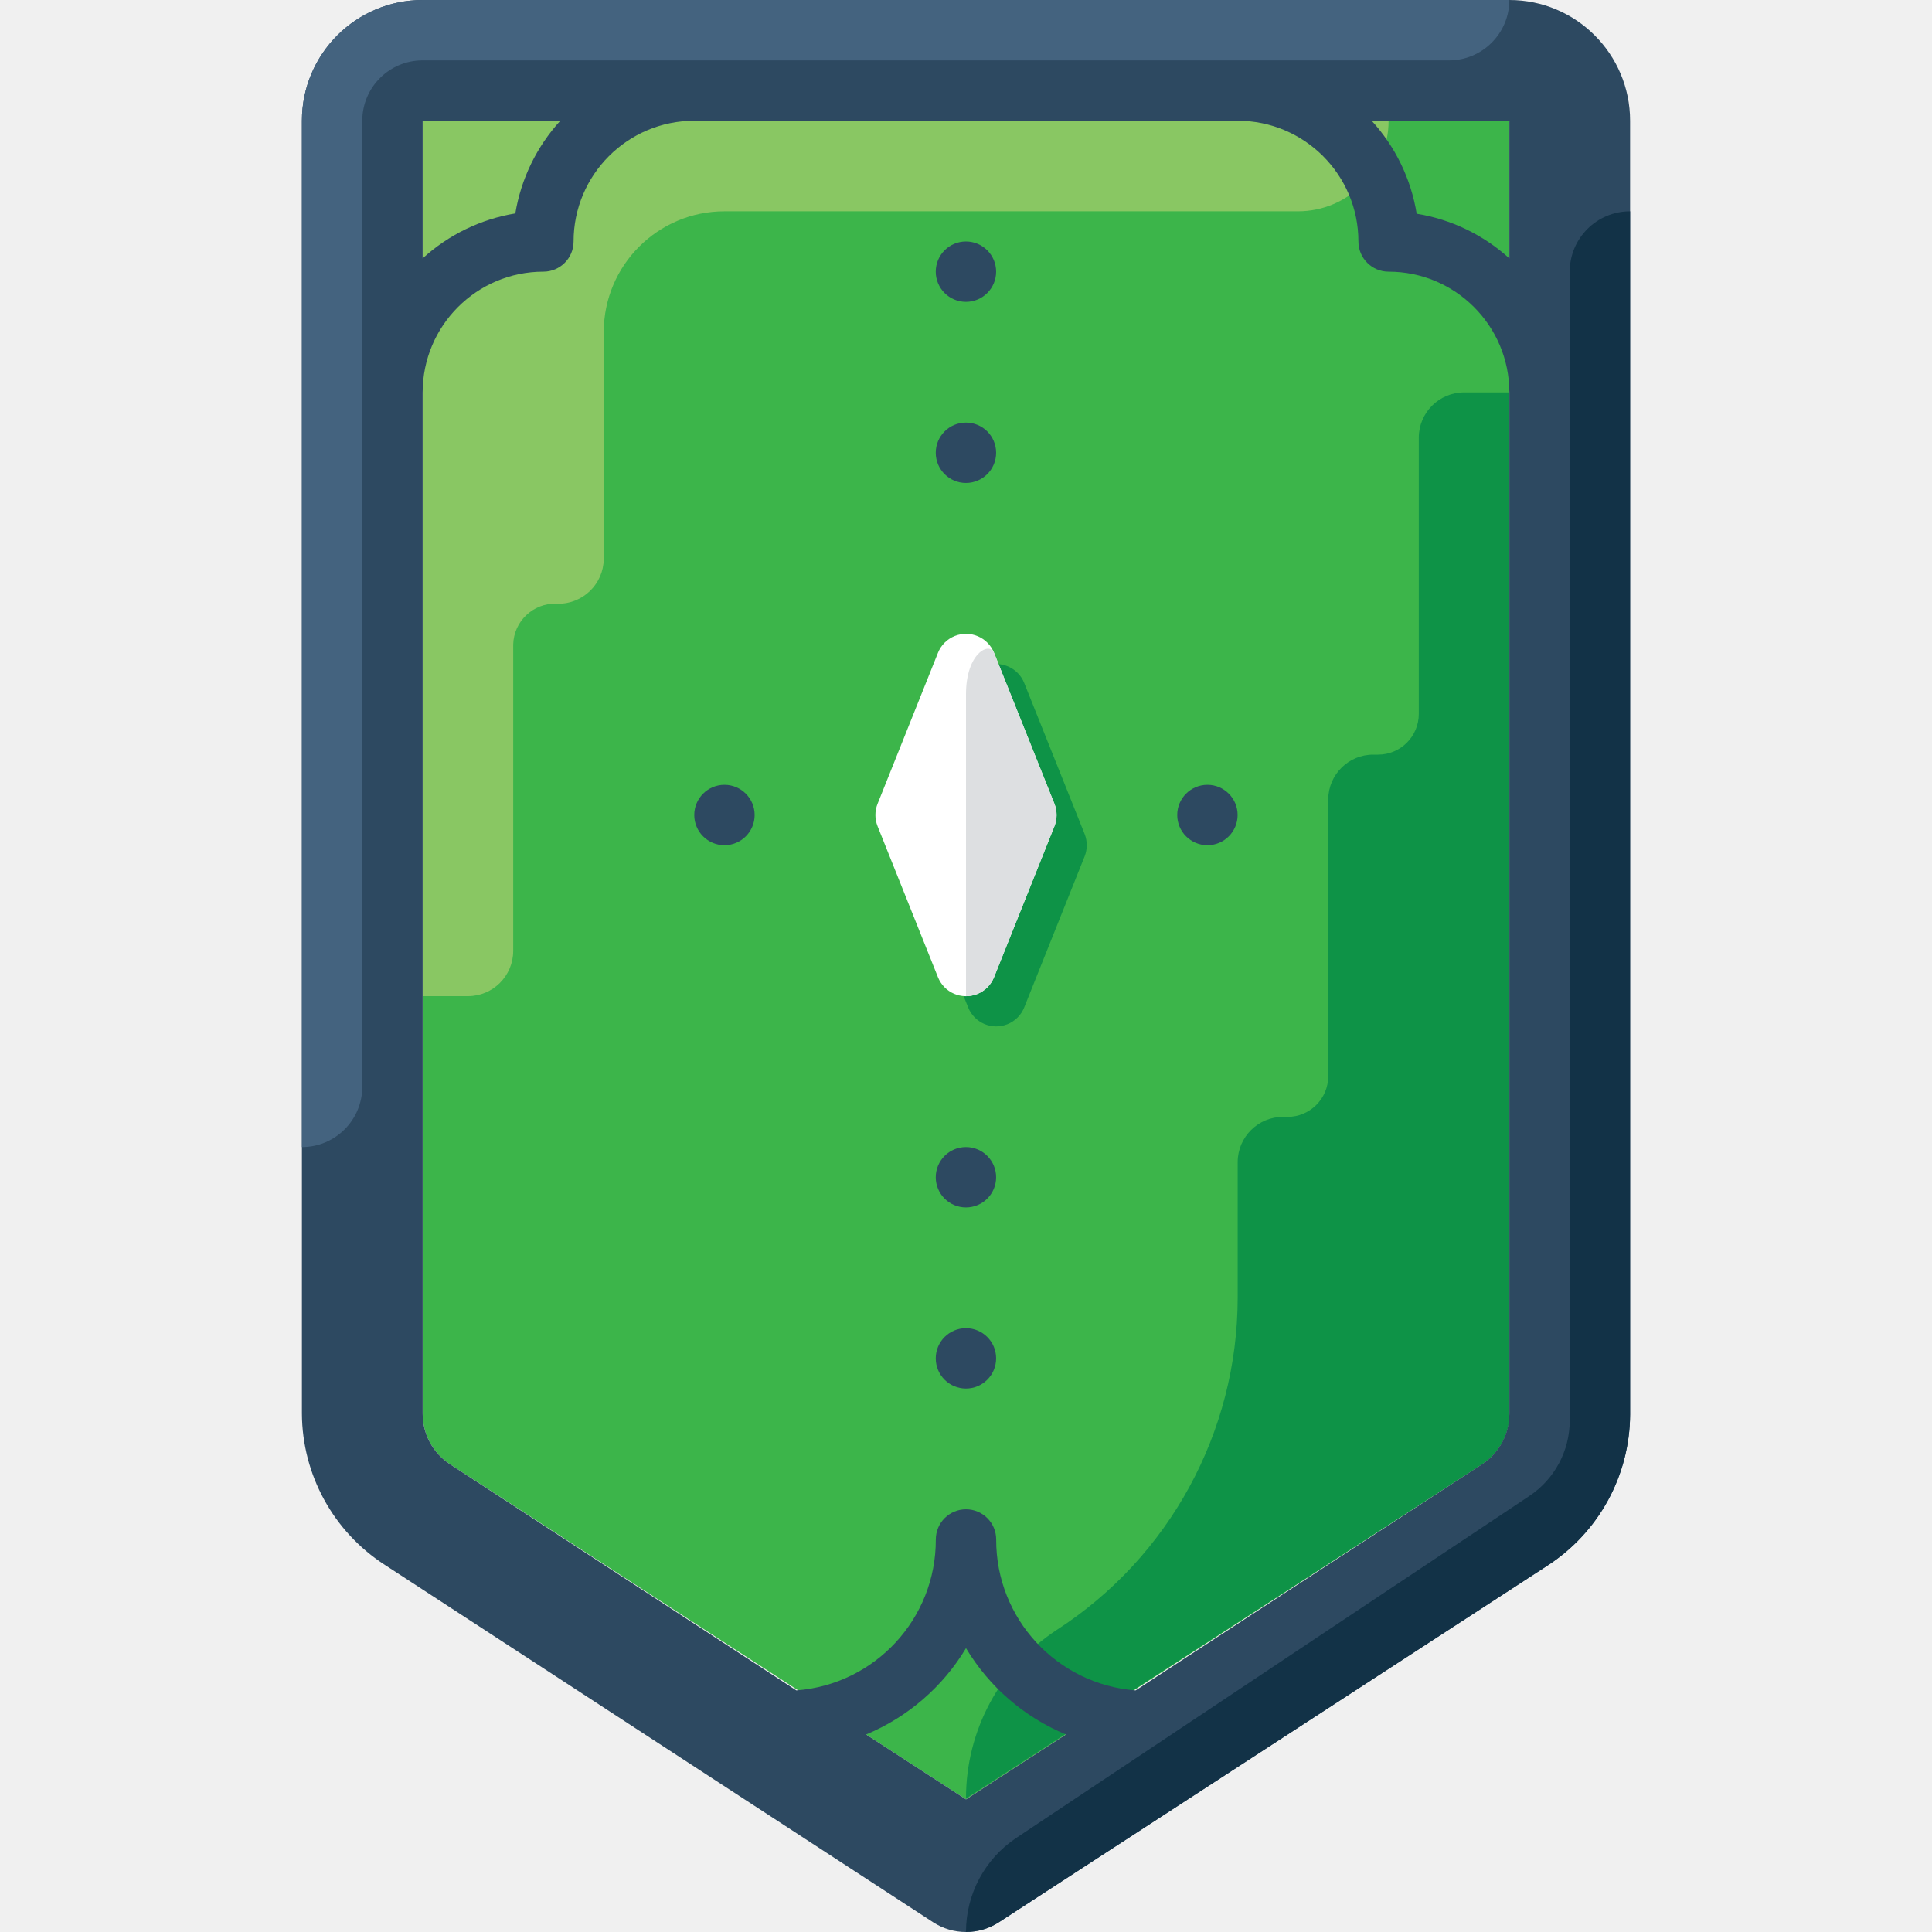
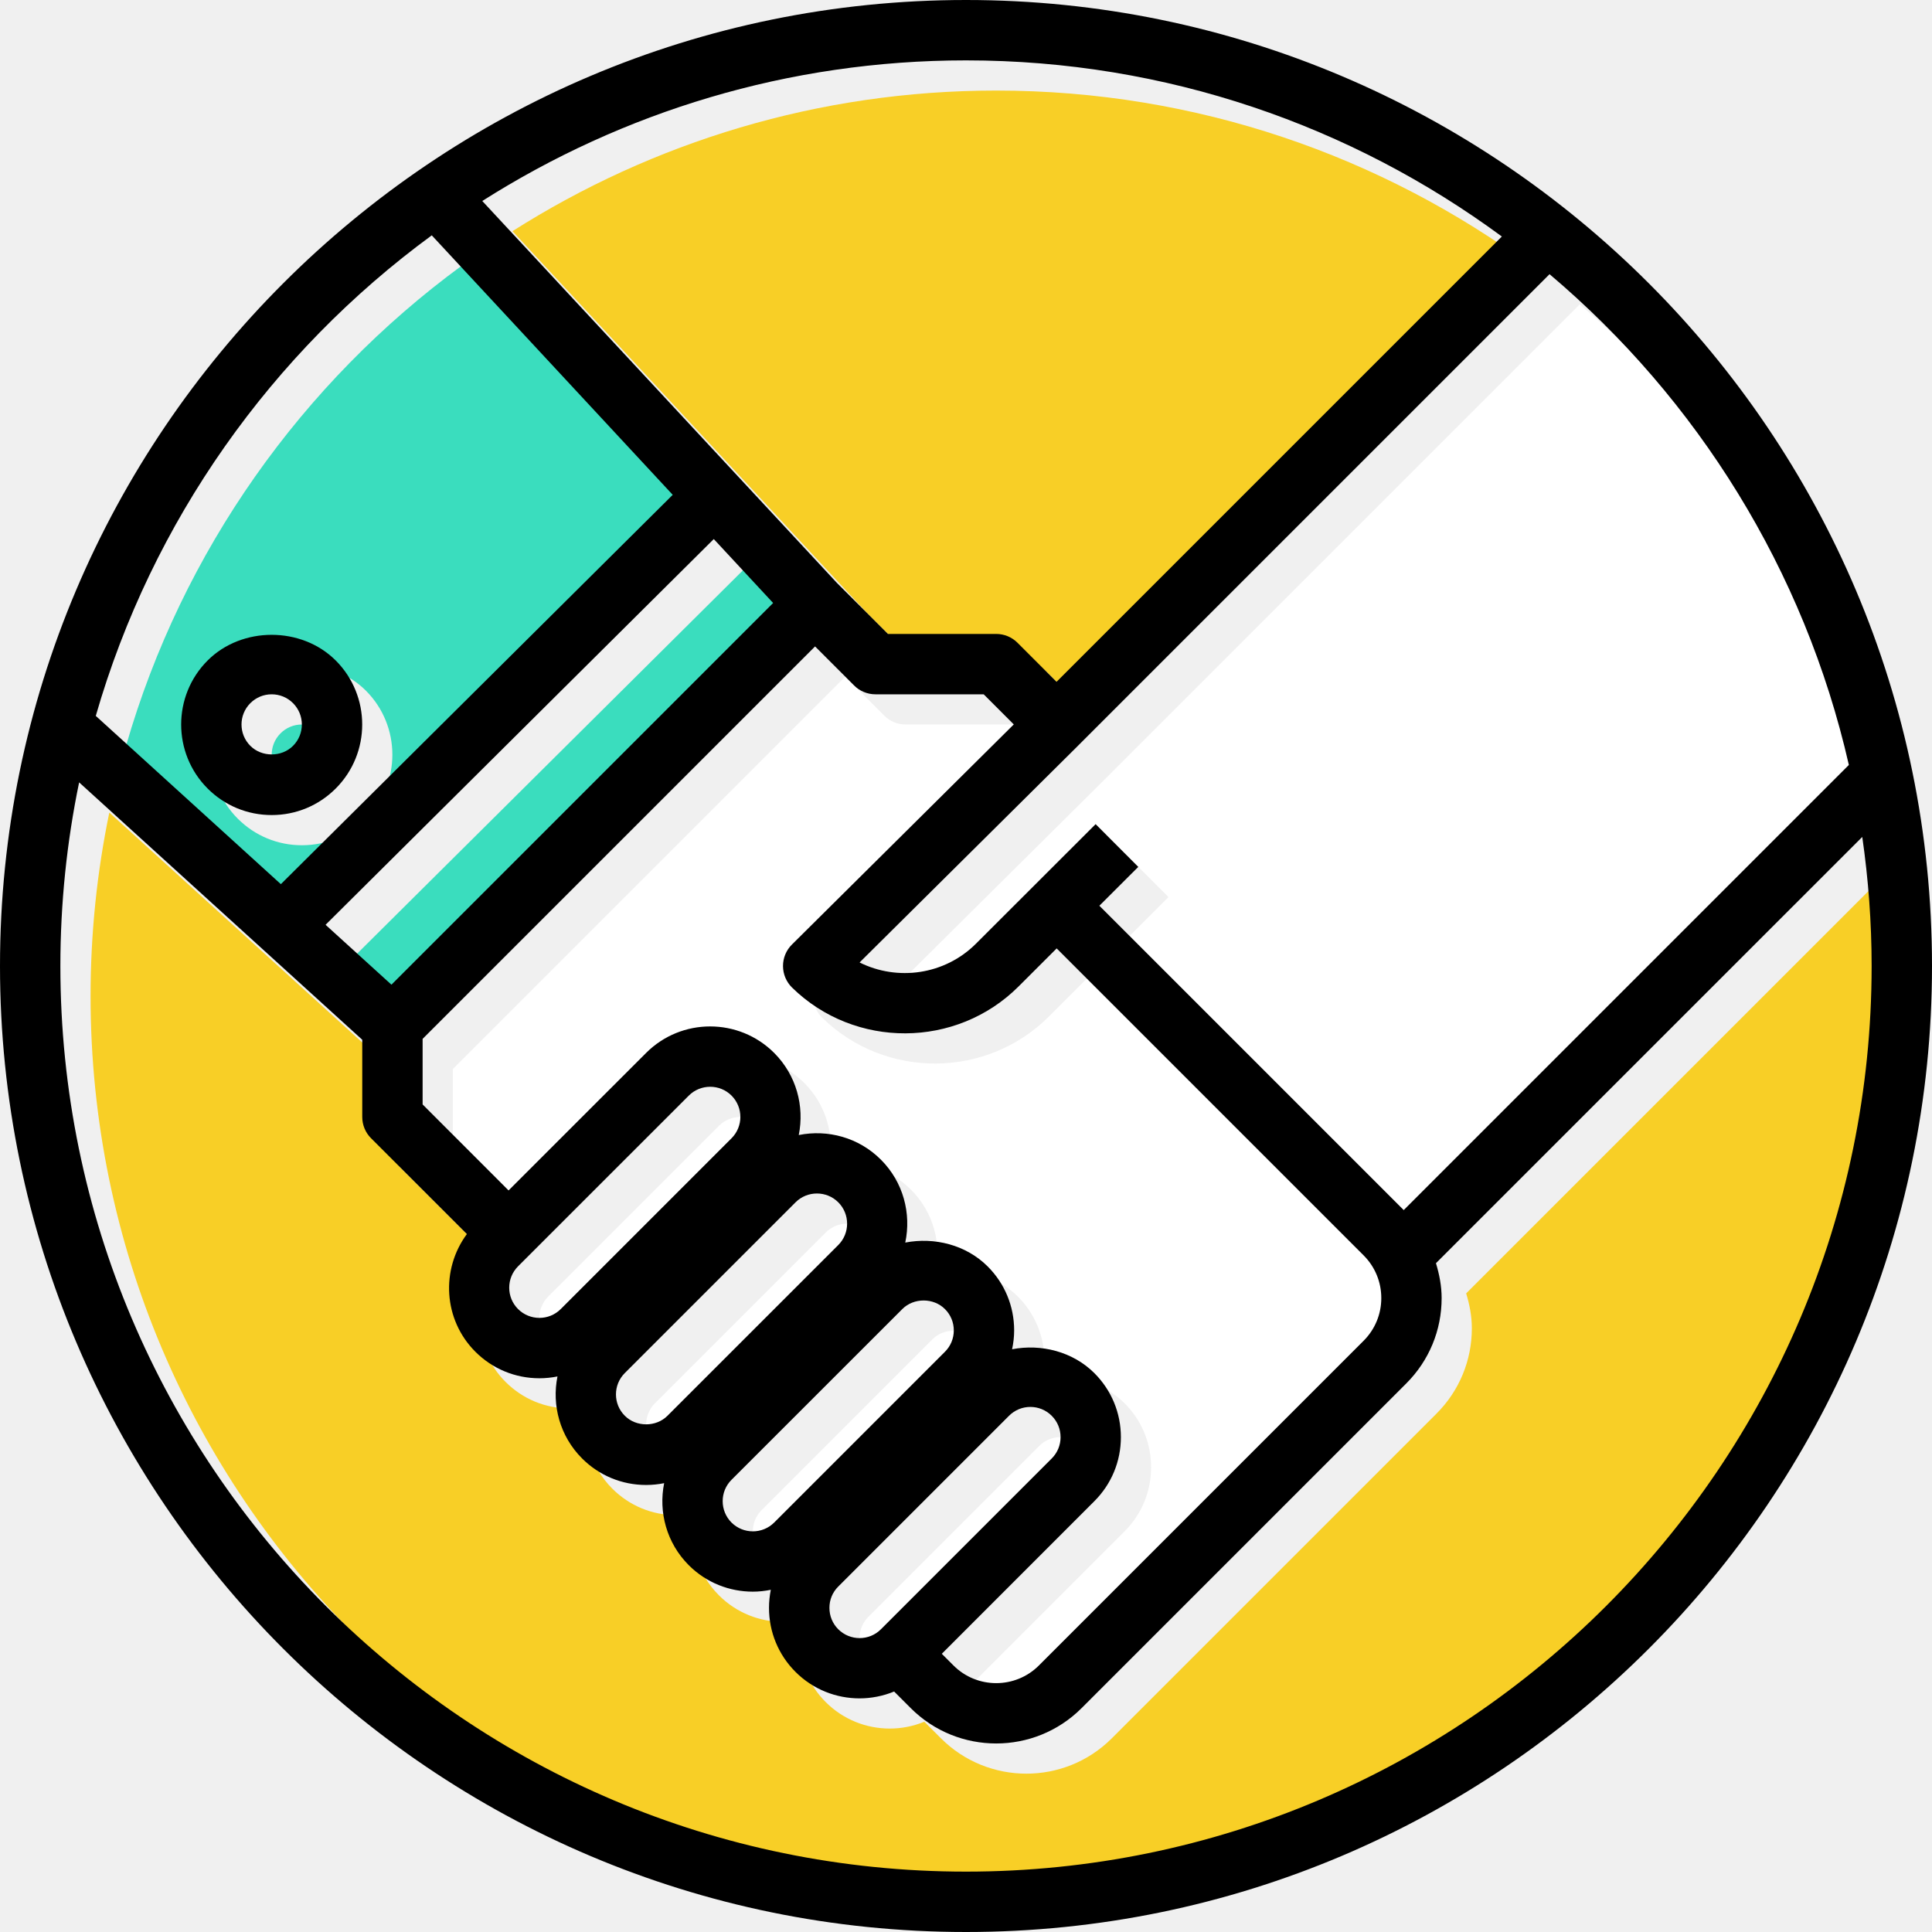
- <svg xmlns="http://www.w3.org/2000/svg" version="1.1" id="Layer_1" x="0px" y="0px" viewBox="0 0 512.002 512.002" style="enable-background:new 0 0 512.002 512.002;" xml:space="preserve">
-   <path style="fill:#3CB54A;" d="M119.287,388.062c-4.552-2.96-7.288-8.016-7.28-13.439V31.999h287.987v342.624  c0.008,5.424-2.728,10.48-7.28,13.439l-136.714,88.796L119.287,388.062z" />
-   <path style="fill:#0E9347;" d="M387.995,103.995c-6.624,0-11.999,5.376-11.999,11.999v73.197c0,5.968-4.832,10.799-10.799,10.799  c-0.024,0-0.056,0-0.08,0h-1.12c-6.584-0.048-11.951,5.256-11.999,11.839c0,0.024,0,0.056,0,0.08v73.277  c0,5.968-4.832,10.799-10.799,10.799c-0.024,0-0.056,0-0.08,0h-1.04c-6.624-0.048-12.031,5.296-12.079,11.919  c0,0.024,0,0.056,0,0.08v35.998c-0.056,35.566-18.119,68.693-47.998,87.996l0,0c-15.015,9.88-24.039,26.663-23.999,44.638  l136.714-88.556c4.168-2.68,6.856-7.144,7.28-12.079l0,0V103.995H387.995z" />
-   <path style="fill:#89C763;" d="M112.008,31.999v231.989h11.999c6.624,0,11.999-5.376,11.999-11.999l0,0v-81.196  c0.16-6.136,5.272-10.983,11.415-10.815c0.144,0,0.288,0.008,0.424,0.016l0,0c6.624,0.088,12.071-5.216,12.159-11.839  c0-0.056,0-0.104,0-0.16V87.996c0-17.671,14.327-31.999,31.998-31.999h151.993c13.255,0,23.999-10.743,23.999-23.999H112.008z" />
-   <path style="fill:#0E9347;" d="M287.44,221.03l-15.999-39.998c-1.624-4.112-6.272-6.12-10.384-4.496  c-2.056,0.816-3.688,2.44-4.496,4.496l-15.999,39.998c-0.76,1.904-0.76,4.016,0,5.92l15.999,39.998  c1.624,4.112,6.272,6.12,10.384,4.496c2.056-0.816,3.688-2.44,4.496-4.496l15.999-39.998  C288.192,225.045,288.192,222.934,287.44,221.03z" />
-   <path style="fill:#FFFFFF;" d="M279.44,213.03l-15.999-39.998c-1.624-4.112-6.272-6.12-10.384-4.496  c-2.056,0.816-3.688,2.44-4.496,4.496l-15.999,39.998c-0.76,1.904-0.76,4.016,0,5.92l15.999,39.998  c1.624,4.112,6.272,6.12,10.383,4.496c2.056-0.816,3.688-2.44,4.496-4.496l15.999-39.998  C280.192,217.046,280.192,214.934,279.44,213.03z" />
+ <svg xmlns="http://www.w3.org/2000/svg" version="1.1" id="Layer_1" x="0px" y="0px" viewBox="0 0 300.726 300.726" style="enable-background:new 0 0 300.726 300.726;" xml:space="preserve">
  <g>
-     <circle style="fill:#2D4961;" cx="255.985" cy="359.983" r="8" />
-     <circle style="fill:#2D4961;" cx="255.985" cy="119.994" r="8" />
-     <circle style="fill:#2D4961;" cx="319.982" cy="215.99" r="8" />
-     <circle style="fill:#2D4961;" cx="191.988" cy="215.99" r="8" />
-     <circle style="fill:#2D4961;" cx="255.985" cy="71.997" r="8" />
-     <circle style="fill:#2D4961;" cx="255.985" cy="311.985" r="8" />
-     <path style="fill:#2D4961;" d="M399.994,0H112.008C94.337,0,80.009,14.327,80.009,31.999v342.624   c0.08,16.159,8.288,31.191,21.839,39.998l145.433,94.796c5.304,3.448,12.135,3.448,17.439,0l145.433-94.556   c13.551-8.808,21.759-23.839,21.839-39.998V31.999C431.993,14.327,417.665,0,399.994,0z M399.994,68.477   c-6.872-6.24-15.399-10.352-24.559-11.839c-1.496-9.2-5.64-17.759-11.919-24.639h36.478V68.477z M148.486,31.999   c-6.264,6.864-10.408,15.391-11.919,24.559c-9.168,1.512-17.695,5.656-24.559,11.919V31.999H148.486z M256.001,476.858   l-26.479-17.199c11.047-4.6,20.327-12.623,26.479-22.879c6.152,10.256,15.431,18.279,26.479,22.879L256.001,476.858z    M399.994,374.622c0.008,5.424-2.728,10.48-7.28,13.439l-91.756,59.917c-20.895-1.592-37.022-19.039-36.958-39.998   c0-4.416-3.584-8-8-8s-8,3.584-8,8c0.064,20.959-16.063,38.406-36.958,39.998l-91.756-59.917c-4.552-2.96-7.288-8.016-7.28-13.439   V103.995c0-17.671,14.327-31.998,31.998-31.998c4.416,0,8-3.584,8-8c0-17.671,14.327-31.999,31.999-31.999h143.993   c17.671,0,31.999,14.327,31.999,31.999c0,4.416,3.584,8,8,8c17.671,0,31.999,14.327,31.999,31.998L399.994,374.622L399.994,374.622   z" />
+     <g id="handshake-hand-deal-agree-agreement-contract_1_">
+       <path style="fill:#FFFFFF;" d="M245.895,47.378l-73.415,73.415l0,0c-0.005,0.005-0.005,0.009-0.009,0.014l-33.968,33.705    c5.874,2.932,13.227,1.95,18.1-2.909l18.64-18.621l6.639,6.654l-6.057,6.047l47.369,47.374l69.289-69.289    C285.576,93.441,268.886,66.808,245.895,47.378z" />
+       <path style="fill:#3ADDBE;" d="M46.988,112.772c-1.255,0-2.434,0.489-3.322,1.377l0,0c-1.833,1.833-1.833,4.812,0,6.644    c1.776,1.781,4.873,1.781,6.644,0c1.833-1.833,1.833-4.812,0-6.644C49.422,113.261,48.243,112.772,46.988,112.772z" />
+       <path style="fill:#F8CF26;" d="M229.101,206.749c0,5.018-1.955,9.741-5.502,13.288l-50.55,50.55    c-3.665,3.66-8.477,5.493-13.288,5.493s-9.623-1.833-13.288-5.493l-2.594-2.594c-1.72,0.71-3.548,1.067-5.385,1.067    c-3.609,0-7.217-1.372-9.966-4.121l0,0c-2.66-2.66-4.126-6.202-4.126-9.966c0-0.959,0.099-1.898,0.282-2.815    c-0.926,0.188-1.861,0.291-2.801,0.291c-3.609,0-7.217-1.372-9.966-4.116c0-0.005,0-0.005-0.005-0.005    c-3.463-3.463-4.732-8.293-3.83-12.767c-0.916,0.183-1.856,0.282-2.81,0.282c-3.764,0-7.307-1.466-9.966-4.13l0,0    c-3.463-3.463-4.732-8.289-3.83-12.762c-0.916,0.183-1.856,0.282-2.81,0.282c-3.768,0-7.307-1.466-9.971-4.13    c-4.995-4.995-5.399-12.804-1.32-18.316l-14.909-14.909c-0.888-0.879-1.381-2.072-1.381-3.322v-12.015l-44.07-40.062    c-1.908,9.233-2.918,18.791-2.918,28.583c0,77.728,63.237,140.965,140.965,140.965s140.965-63.237,140.965-140.965    c0-6.823-0.512-13.528-1.457-20.092l-66.352,66.352C228.744,203.07,229.101,204.874,229.101,206.749z" />
+       <path style="fill:#3ADDBE;" d="M109.412,81.722L71.906,41.331c-24.88,18.241-43.554,44.427-52.298,74.796l28.809,26.191    L109.412,81.722z M37.017,127.437c-5.493-5.498-5.493-14.435,0-19.932l0,0c5.324-5.324,14.609-5.324,19.937,0    c5.493,5.498,5.493,14.435,0,19.932c-2.66,2.664-6.202,4.13-9.966,4.13C43.225,131.567,39.682,130.101,37.017,127.437z" />
+       <path style="fill:#FFFFFF;" d="M162.5,117.457l-4.685-4.685h-16.85c-1.245,0-2.443-0.493-3.322-1.377l-6.076-6.076l-61.085,61.085    v10.206l13.382,13.382l21.408-21.403c5.498-5.502,14.44-5.498,19.937,0c3.463,3.468,4.732,8.303,3.825,12.781    c4.478-0.907,9.318,0.357,12.786,3.83c3.501,3.501,4.746,8.392,3.792,12.908c4.525-0.879,9.459,0.348,12.823,3.707    c2.66,2.655,4.126,6.198,4.126,9.966c0,1.001-0.117,1.978-0.32,2.932c4.52-0.874,9.449,0.362,12.804,3.712    c2.664,2.66,4.13,6.202,4.13,9.966c0,3.768-1.466,7.311-4.13,9.971l-23.753,23.753l1.823,1.823c3.66,3.66,9.628,3.66,13.288,0    l50.55-50.55c1.771-1.776,2.749-4.135,2.749-6.644s-0.977-4.868-2.749-6.644l-47.782-47.778l-5.935,5.93    c-9.67,9.656-25.482,9.731-35.251,0.169c-0.897-0.883-1.405-2.086-1.41-3.346c-0.005-1.259,0.493-2.462,1.386-3.35L162.5,117.457z    " />
+       <path style="fill:#FFFFFF;" d="M101.951,225.069c1.771,1.781,4.868,1.781,6.639,0l26.586-26.577c1.833-1.833,1.833-4.816,0-6.649    c-0.916-0.916-2.119-1.372-3.322-1.372s-2.406,0.456-3.327,1.372l-26.581,26.581C100.118,220.258,100.118,223.242,101.951,225.069    L101.951,225.069z" />
+       <polygon style="fill:#3ADDBE;" points="115.807,88.611 55.376,148.648 65.629,157.97 125.041,98.558   " />
+       <path style="fill:#F8CF26;" d="M142.91,103.374h16.85c1.245,0,2.443,0.493,3.322,1.377l6.076,6.076l69.313-69.313    c-23.372-17.217-52.218-27.418-83.409-27.418c-27.676,0-53.496,8.049-75.294,21.887l55.216,59.464L142.91,103.374z" />
+       <path style="fill:#FFFFFF;" d="M141.82,258.3l26.581-26.581c0.888-0.888,1.377-2.063,1.377-3.322c0-1.255-0.489-2.434-1.377-3.322    c-1.833-1.837-4.816-1.842-6.649,0l-26.581,26.581c-0.888,0.883-1.372,2.063-1.372,3.322c0,1.255,0.489,2.439,1.372,3.322    C137.013,260.132,139.992,260.132,141.82,258.3z" />
+       <path style="fill:#FFFFFF;" d="M118.561,175.234c-0.916-0.916-2.119-1.372-3.322-1.372s-2.406,0.456-3.327,1.372L85.331,201.81    c-1.833,1.837-1.833,4.812,0,6.649c1.828,1.833,4.812,1.837,6.649,0l26.581-26.581    C120.394,180.045,120.394,177.066,118.561,175.234z" />
+       <path style="fill:#FFFFFF;" d="M125.21,241.685l26.577-26.577c0.888-0.888,1.377-2.067,1.377-3.322    c0-1.259-0.489-2.434-1.372-3.317c-1.781-1.79-4.873-1.786-6.644-0.005l-26.586,26.577c-1.833,1.833-1.833,4.812,0,6.649    C120.394,243.512,123.377,243.517,125.21,241.685z" />
+       <path d="M32.319,122.738c2.664,2.664,6.207,4.13,9.971,4.13s7.307-1.466,9.966-4.13c5.498-5.498,5.498-14.435,0-19.932    c-5.328-5.324-14.613-5.324-19.937,0l0,0C26.826,108.303,26.826,117.241,32.319,122.738z M38.967,109.45L38.967,109.45    c0.888-0.888,2.067-1.377,3.322-1.377c1.255,0,2.434,0.489,3.322,1.377c1.833,1.833,1.833,4.812,0,6.644    c-1.771,1.781-4.868,1.781-6.644,0C37.135,114.262,37.135,111.283,38.967,109.45z" />
+       <path d="M150.363,0C67.452,0,0,67.452,0,150.363s67.452,150.363,150.363,150.363s150.363-67.452,150.363-150.363    S233.274,0,150.363,0z M287.785,119.068l-69.289,69.289l-47.374-47.374l6.057-6.047l-6.639-6.654l-18.64,18.621    c-4.868,4.859-12.226,5.841-18.1,2.909l33.968-33.705c0.005-0.005,0.005-0.009,0.009-0.014l0,0l73.419-73.415    C264.187,62.109,280.878,88.742,287.785,119.068z M80.637,197.111l26.581-26.577c0.916-0.916,2.119-1.372,3.327-1.372    c1.203,0,2.406,0.456,3.322,1.372c1.833,1.833,1.833,4.812,0,6.644L87.286,203.76c-1.833,1.837-4.816,1.833-6.649,0    C78.804,201.928,78.804,198.949,80.637,197.111z M97.252,213.726l26.581-26.581c0.916-0.916,2.119-1.372,3.327-1.372    c1.203,0,2.406,0.456,3.322,1.372c1.833,1.833,1.833,4.816,0,6.649l-26.586,26.577c-1.771,1.781-4.868,1.781-6.639,0l0,0    C95.419,218.543,95.419,215.559,97.252,213.726z M113.862,230.342l26.586-26.577c1.771-1.781,4.863-1.786,6.644,0.005    c0.883,0.883,1.372,2.058,1.372,3.317c0,1.255-0.489,2.434-1.377,3.322l-26.577,26.577c-1.833,1.837-4.816,1.833-6.649,0.005    C112.03,235.153,112.03,232.169,113.862,230.342z M130.477,246.957l26.581-26.581c1.833-1.842,4.816-1.837,6.649,0    c0.888,0.888,1.377,2.067,1.377,3.322c0,1.259-0.489,2.434-1.377,3.322l-26.581,26.581c-1.828,1.837-4.807,1.837-6.649,0    c-0.883-0.883-1.372-2.067-1.372-3.322C129.1,249.019,129.589,247.84,130.477,246.957z M170.342,233.668    c2.664-2.66,4.13-6.202,4.13-9.971c0-3.764-1.466-7.307-4.13-9.966c-3.355-3.35-8.284-4.586-12.804-3.712    c0.202-0.954,0.32-1.931,0.32-2.932c0-3.768-1.466-7.311-4.126-9.966c-3.364-3.36-8.298-4.586-12.823-3.707    c0.959-4.516-0.291-9.407-3.792-12.908c-3.468-3.472-8.308-4.736-12.786-3.83c0.907-4.478-0.362-9.313-3.825-12.781    c-5.498-5.498-14.44-5.502-19.937,0l-21.408,21.403l-13.378-13.387v-10.206l61.085-61.085l6.076,6.076    c0.879,0.883,2.077,1.377,3.322,1.377h16.85l4.685,4.685l-34.536,34.269c-0.893,0.883-1.391,2.091-1.386,3.35    s0.512,2.462,1.41,3.346c9.769,9.562,25.58,9.487,35.251-0.169l5.935-5.93l47.782,47.782c1.771,1.776,2.749,4.135,2.749,6.644    s-0.977,4.868-2.749,6.644l-50.55,50.55c-3.66,3.66-9.628,3.66-13.288,0l-1.823-1.823L170.342,233.668z M120.342,93.859    L60.93,153.271l-10.253-9.322l60.427-60.042L120.342,93.859z M233.772,36.815l-69.313,69.313l-6.076-6.076    c-0.879-0.883-2.077-1.377-3.322-1.377h-16.85l-7.932-7.932l-55.21-59.458c21.798-13.838,47.618-21.887,75.294-21.887    C181.554,9.398,210.4,19.599,233.772,36.815z M67.207,36.632l37.506,40.391l-60.996,60.601l-28.809-26.191    C23.654,81.064,42.327,54.873,67.207,36.632z M150.363,291.328c-77.728,0-140.965-63.237-140.965-140.965    c0-9.792,1.01-19.35,2.918-28.583l44.07,40.062v12.015c0,1.25,0.493,2.443,1.377,3.322l14.909,14.909    c-4.079,5.516-3.67,13.326,1.32,18.316c2.66,2.66,6.202,4.13,9.971,4.13c0.954,0,1.894-0.099,2.81-0.282    c-0.902,4.473,0.371,9.299,3.83,12.762l0,0c2.66,2.66,6.202,4.13,9.966,4.13c0.954,0,1.894-0.099,2.81-0.282    c-0.902,4.478,0.371,9.304,3.83,12.767c0,0,0,0,0.005,0.005c2.744,2.744,6.358,4.116,9.966,4.116c0.94,0,1.88-0.103,2.801-0.291    c-0.183,0.916-0.282,1.856-0.282,2.815c0,3.764,1.466,7.307,4.126,9.966l0,0c2.749,2.749,6.358,4.121,9.966,4.121    c1.833,0,3.665-0.362,5.385-1.067l2.594,2.594c3.665,3.66,8.477,5.493,13.288,5.493s9.623-1.833,13.288-5.493l50.55-50.55    c3.548-3.548,5.502-8.27,5.502-13.288c0-1.875-0.357-3.679-0.883-5.427l66.357-66.352c0.944,6.564,1.457,13.27,1.457,20.092    C291.328,228.091,228.091,291.328,150.363,291.328z" />
+     </g>
+     <g id="Layer_1_12_">
+ 	</g>
  </g>
-   <path style="fill:#DDDFE1;" d="M263.441,258.948l15.999-39.998c0.76-1.904,0.76-4.016,0-5.92l-15.999-39.998  c-1.2-3.04-7.44,0-7.44,10.959v79.996C259.273,263.988,262.225,261.996,263.441,258.948z" />
-   <path style="fill:#44637F;" d="M80.009,31.999v271.987l0,0c8.84,0,15.999-7.16,15.999-15.999V31.999  c0-8.84,7.16-15.999,15.999-15.999h271.987c8.84,0,15.999-7.16,15.999-15.999H112.008C94.329,0,80.009,14.327,80.009,31.999z" />
-   <path style="fill:#123247;" d="M410.154,414.861c13.551-8.808,21.759-23.839,21.839-39.998V55.997l0,0  c-8.84,0-15.999,7.16-15.999,15.999v304.466c0,8.04-4.024,15.551-10.719,19.999L269.28,487.097  c-8.304,5.56-13.287,14.887-13.279,24.879l0,0c3.096,0.008,6.12-0.88,8.72-2.56L410.154,414.861z" />
  <g>
</g>
  <g>
</g>
  <g>
</g>
  <g>
</g>
  <g>
</g>
  <g>
</g>
  <g>
</g>
  <g>
</g>
  <g>
</g>
  <g>
</g>
  <g>
</g>
  <g>
</g>
  <g>
</g>
  <g>
</g>
  <g>
</g>
</svg>
